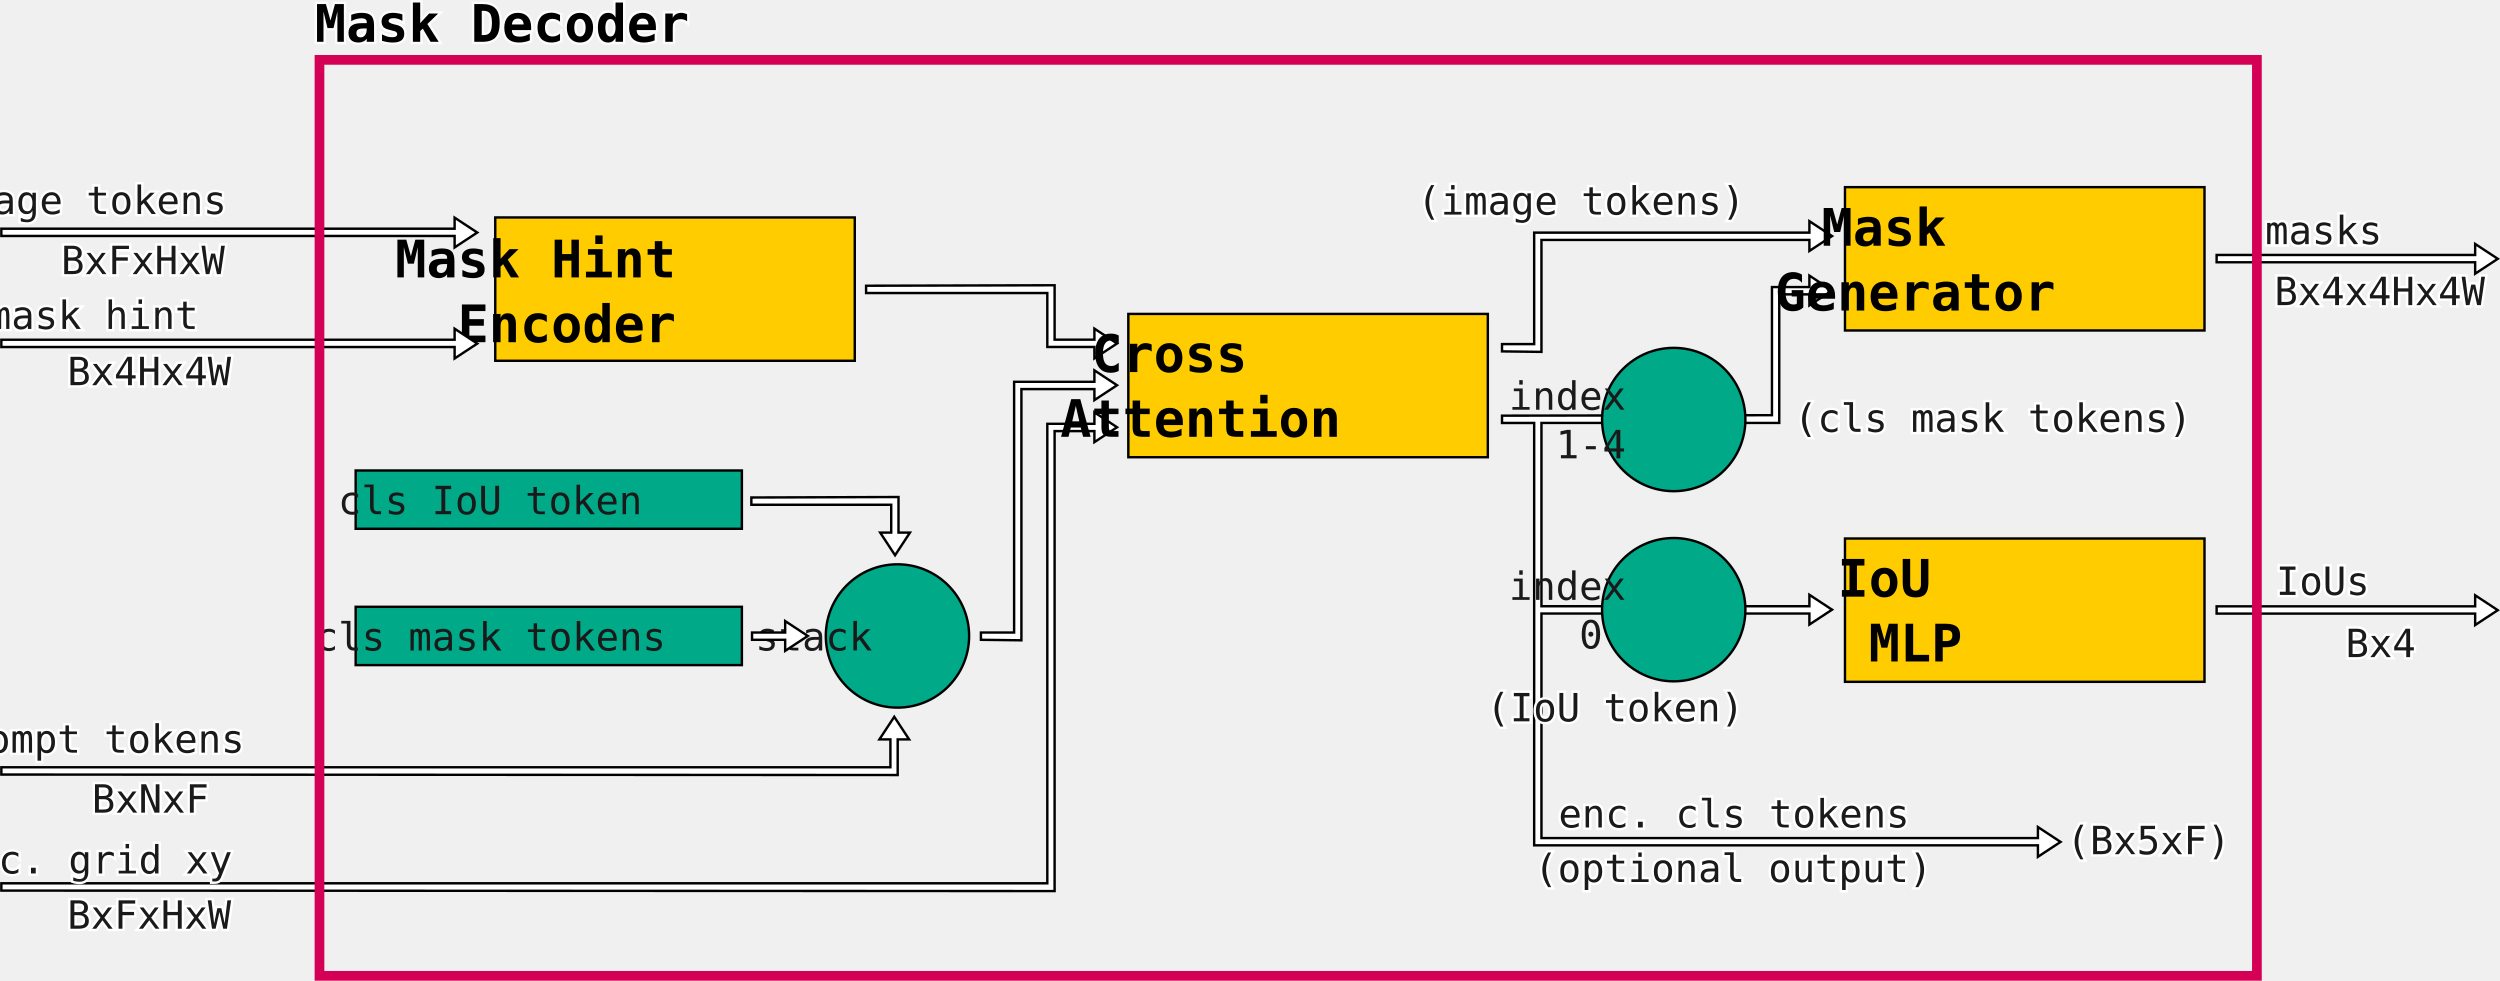
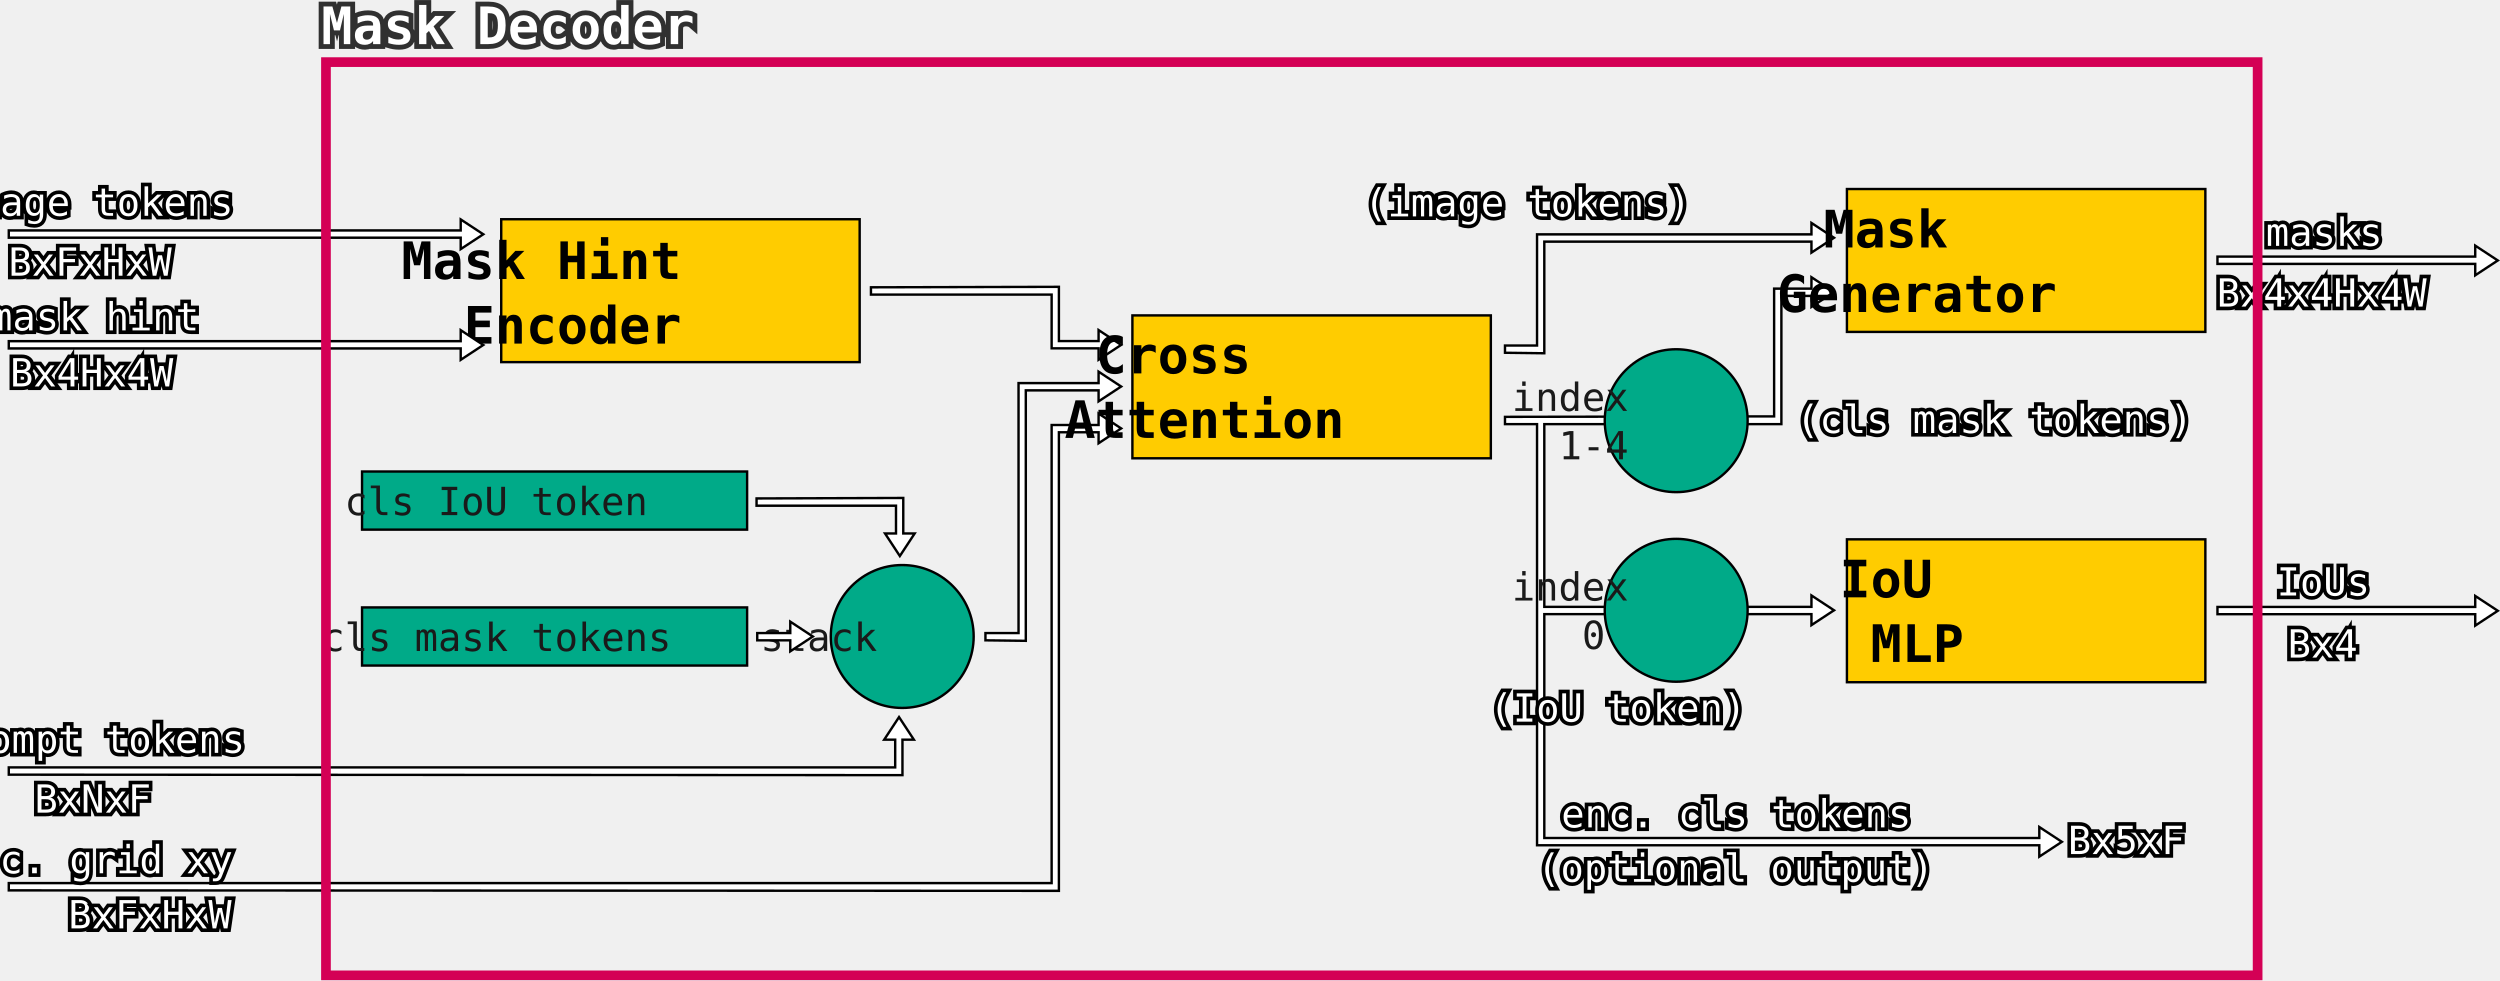
- <svg xmlns="http://www.w3.org/2000/svg" xmlns:xlink="http://www.w3.org/1999/xlink" width="1029.203" height="403.734" viewBox="0 0 272.31 106.821">
-   <g transform="translate(-375.187 -215.083)">
+ <svg xmlns="http://www.w3.org/2000/svg" xmlns:xlink="http://www.w3.org/1999/xlink" width="1032.273" height="404.734" viewBox="0 0 273.122 107.086">
+   <g transform="translate(-374.375 -214.818)">
    <use xlink:href="#a" transform="translate(0 -14.848)" />
    <path fill="#fff" stroke="#000" stroke-linecap="square" stroke-width=".529" d="M538.925 252.697v.529l4.031.052v-12.194h29.45v1.087l2.093-1.375-2.093-1.375v1.134h-29.979v12.142zm33.481 29.082v1.087l2.093-1.375-2.093-1.375v1.133h-29.45V261.02h25.901v-14.007h3.55v1.087l2.092-1.374-2.093-1.376v1.134h-4.078v13.955l-29.403.052v.53h3.502v46.008h54.87v1.133l2.093-1.375-2.092-1.374v1.087h-54.342v-24.721zm-90.24 2.333v.53l4.144.052v-27.361h8.216v1.087l2.092-1.375-2.092-1.375v1.134h-8.745v27.308zm-12.509-37.244v-.53l20.27-.051v5.925h4.599v-1.087l2.092 1.375-2.092 1.375v-1.133h-5.129v-5.874z" paint-order="markers stroke fill" />
    <path fill="#fff" stroke="#000" stroke-linecap="square" stroke-width=".529" d="M375.466 311.428v.529l114.46.052v-50.1h4.6v1.087l2.092-1.375-2.092-1.375v1.133h-5.129v50.049z" paint-order="markers stroke fill" />
-     <text xml:space="preserve" x="409.485" y="219.636" stroke="#fff" stroke-linecap="square" stroke-opacity=".798" stroke-width=".529" font-family="Monospace" font-size="5.644" font-weight="700" paint-order="markers stroke fill" style="-inkscape-font-specification:&quot;Monospace, Bold&quot;;font-variant-ligatures:normal;font-variant-caps:normal;font-variant-numeric:normal;font-variant-east-asian:normal;text-align:start">
-       <tspan x="409.485" y="219.636" style="-inkscape-font-specification:&quot;Monospace, Bold&quot;;font-variant-ligatures:normal;font-variant-caps:normal;font-variant-numeric:normal;font-variant-east-asian:normal;text-align:start">Mask Decoder</tspan>
+     <text xml:space="preserve" x="409.485" y="219.636" fill="#fff" stroke="#000" stroke-linecap="square" stroke-opacity=".798" stroke-width="1.058" font-family="Monospace" font-size="5.644" font-weight="700" paint-order="markers stroke fill" style="Monospace, Bold&quot;;text-align:start;">
+       <tspan x="409.485" y="219.636" style="Monospace, Bold&quot;;text-align:start;">Mask Decoder</tspan>
    </text>
-     <text xml:space="preserve" x="382.52" y="316.244" fill="#1a1a1a" stroke="#fff" stroke-linecap="square" stroke-width=".529" font-family="Monospace" font-size="4.233" paint-order="markers stroke fill" style="-inkscape-font-specification:&quot;Monospace, Normal&quot;;text-align:start">
-       <tspan x="382.52" y="316.244">BxFxHxW</tspan>
+     <text xml:space="preserve" x="381.84" y="316.244" fill="#fff" stroke="#000" stroke-linecap="square" stroke-width=".794" font-family="Monospace" font-size="4.233" font-weight="400" paint-order="markers stroke fill" style="text-align:start;">
+       <tspan x="381.84" y="316.244" style="text-align:start;">B<tspan style="text-align:center" text-anchor="middle">x</tspan>FxHxW</tspan>
    </text>
-     <text xml:space="preserve" x="385.193" y="303.601" fill="#1a1a1a" stroke="#fff" stroke-linecap="square" stroke-width=".529" font-family="Monospace" font-size="4.233" paint-order="markers stroke fill" style="-inkscape-font-specification:&quot;Monospace, Normal&quot;;text-align:start">
-       <tspan x="385.193" y="303.601">BxNxF</tspan>
+     <text xml:space="preserve" x="390.885" y="303.601" fill="#fff" stroke="#000" stroke-linecap="square" stroke-width=".794" font-family="Monospace" font-size="4.233" font-weight="400" paint-order="markers stroke fill" style="text-align:center;" text-anchor="middle">
+       <tspan x="390.885" y="303.601" style="text-align:center;">BxNxF</tspan>
    </text>
-     <text xml:space="preserve" x="381.84" y="244.941" fill="#1a1a1a" stroke="#fff" stroke-linecap="square" stroke-width=".529" font-family="Monospace" font-size="4.233" font-weight="400" paint-order="markers stroke fill" style="line-height:normal;-inkscape-font-specification:&quot;Monospace, Normal&quot;;font-variant-ligatures:normal;font-variant-position:normal;font-variant-caps:normal;font-variant-numeric:normal;font-variant-alternates:normal;font-variant-east-asian:normal;font-feature-settings:normal;font-variation-settings:normal;text-indent:0;text-align:start;text-decoration-line:none;text-decoration-style:solid;text-decoration-color:#000;text-transform:none;text-orientation:mixed;white-space:normal;-inkscape-stroke:none">
-       <tspan x="381.84" y="244.941" style="line-height:normal;-inkscape-font-specification:&quot;Monospace, Normal&quot;;font-variant-ligatures:normal;font-variant-position:normal;font-variant-caps:normal;font-variant-numeric:normal;font-variant-alternates:normal;font-variant-east-asian:normal;font-feature-settings:normal;font-variation-settings:normal;text-indent:0;text-align:start;text-decoration-line:none;text-decoration-style:solid;text-decoration-color:#000;text-transform:none;text-orientation:mixed;white-space:normal;-inkscape-stroke:none">BxFxHxW</tspan>
+     <text xml:space="preserve" x="390.589" y="244.941" fill="#fff" stroke="#000" stroke-linecap="square" stroke-width=".794" font-family="Monospace" font-size="4.233" font-weight="400" paint-order="markers stroke fill" style="text-align:center;" text-anchor="middle">
+       <tspan x="390.589" y="244.941" style="text-align:center;">BxFxHxW</tspan>
    </text>
-     <text xml:space="preserve" x="382.52" y="257.038" fill="#1a1a1a" stroke="#fff" stroke-linecap="square" stroke-width=".529" font-family="Monospace" font-size="4.233" paint-order="markers stroke fill" style="-inkscape-font-specification:&quot;Monospace, Normal&quot;;text-align:start">
-       <tspan x="382.52" y="257.038">Bx4Hx4W</tspan>
+     <text xml:space="preserve" x="390.76" y="257.038" fill="#fff" stroke="#000" stroke-linecap="square" stroke-width=".794" font-family="Monospace" font-size="4.233" font-weight="400" paint-order="markers stroke fill" style="text-align:center;" text-anchor="middle">
+       <tspan x="390.76" y="257.038" style="text-align:center;">Bx4Hx4W</tspan>
    </text>
-     <text xml:space="preserve" x="390.958" y="238.391" fill="#1a1a1a" stroke="#fff" stroke-linecap="square" stroke-width=".529" font-family="Monospace" font-size="4.233" font-weight="400" paint-order="stroke fill markers" style="line-height:normal;-inkscape-font-specification:&quot;Monospace, Normal&quot;;font-variant-ligatures:normal;font-variant-position:normal;font-variant-caps:normal;font-variant-numeric:normal;font-variant-alternates:normal;font-variant-east-asian:normal;font-feature-settings:normal;font-variation-settings:normal;text-indent:0;text-align:start;text-decoration-line:none;text-decoration-style:solid;text-decoration-color:#000;text-transform:none;text-orientation:mixed;white-space:normal;-inkscape-stroke:none" text-anchor="middle">
-       <tspan x="390.958" y="238.391" style="line-height:normal;-inkscape-font-specification:&quot;Monospace, Normal&quot;;font-variant-ligatures:normal;font-variant-position:normal;font-variant-caps:normal;font-variant-numeric:normal;font-variant-alternates:normal;font-variant-east-asian:normal;font-feature-settings:normal;font-variation-settings:normal;text-indent:0;text-align:start;text-decoration-line:none;text-decoration-style:solid;text-decoration-color:#000;text-transform:none;text-orientation:mixed;white-space:normal;-inkscape-stroke:none">image tokens</tspan>
+     <text xml:space="preserve" x="390.958" y="238.391" fill="#fff" stroke="#000" stroke-linecap="square" stroke-width=".794" font-family="Monospace" font-size="4.233" font-weight="400" paint-order="markers stroke fill" style="text-align:center;" text-anchor="middle">
+       <tspan x="390.958" y="238.391" style="text-align:center;">image tokens</tspan>
    </text>
-     <text xml:space="preserve" x="634.566" y="279.884" fill="#1a1a1a" stroke="#fff" stroke-linecap="square" stroke-width=".529" font-family="Monospace" font-size="4.233" font-weight="400" paint-order="stroke fill markers" style="line-height:normal;-inkscape-font-specification:&quot;Monospace, Normal&quot;;font-variant-ligatures:normal;font-variant-position:normal;font-variant-caps:normal;font-variant-numeric:normal;font-variant-alternates:normal;font-variant-east-asian:normal;font-feature-settings:normal;font-variation-settings:normal;text-indent:0;text-align:start;text-decoration-line:none;text-decoration-style:solid;text-decoration-color:#000;text-transform:none;text-orientation:mixed;white-space:normal;-inkscape-stroke:none" text-anchor="middle">
-       <tspan x="634.566" y="279.884" style="line-height:normal;-inkscape-font-specification:&quot;Monospace, Normal&quot;;font-variant-ligatures:normal;font-variant-position:normal;font-variant-caps:normal;font-variant-numeric:normal;font-variant-alternates:normal;font-variant-east-asian:normal;font-feature-settings:normal;font-variation-settings:normal;text-indent:0;text-align:start;text-decoration-line:none;text-decoration-style:solid;text-decoration-color:#000;text-transform:none;text-orientation:mixed;white-space:normal;-inkscape-stroke:none">IoUs</tspan>
+     <text xml:space="preserve" x="634.566" y="279.884" fill="#fff" stroke="#000" stroke-linecap="square" stroke-width=".794" font-family="Monospace" font-size="4.233" font-weight="400" paint-order="markers stroke fill" style="text-align:center;" text-anchor="middle">
+       <tspan x="634.566" y="279.884" style="text-align:center;">IoUs</tspan>
    </text>
-     <text xml:space="preserve" x="634.661" y="241.677" fill="#1a1a1a" stroke="#fff" stroke-linecap="square" stroke-width=".529" font-family="Monospace" font-size="4.233" font-weight="400" paint-order="stroke fill markers" style="line-height:normal;-inkscape-font-specification:&quot;Monospace, Normal&quot;;font-variant-ligatures:normal;font-variant-position:normal;font-variant-caps:normal;font-variant-numeric:normal;font-variant-alternates:normal;font-variant-east-asian:normal;font-feature-settings:normal;font-variation-settings:normal;text-indent:0;text-align:start;text-decoration-line:none;text-decoration-style:solid;text-decoration-color:#000;text-transform:none;text-orientation:mixed;white-space:normal;-inkscape-stroke:none" text-anchor="middle">
-       <tspan x="634.661" y="241.677" style="line-height:normal;-inkscape-font-specification:&quot;Monospace, Normal&quot;;font-variant-ligatures:normal;font-variant-position:normal;font-variant-caps:normal;font-variant-numeric:normal;font-variant-alternates:normal;font-variant-east-asian:normal;font-feature-settings:normal;font-variation-settings:normal;text-indent:0;text-align:start;text-decoration-line:none;text-decoration-style:solid;text-decoration-color:#000;text-transform:none;text-orientation:mixed;white-space:normal;-inkscape-stroke:none">masks</tspan>
+     <text xml:space="preserve" x="634.661" y="241.677" fill="#fff" stroke="#000" stroke-linecap="square" stroke-width=".794" font-family="Monospace" font-size="4.233" font-weight="400" paint-order="markers stroke fill" style="text-align:center;" text-anchor="middle">
+       <tspan x="634.661" y="241.677" style="text-align:center;">masks</tspan>
    </text>
-     <text xml:space="preserve" x="570.602" y="262.12" fill="#1a1a1a" stroke="#fff" stroke-linecap="square" stroke-width=".529" font-family="Monospace" font-size="4.233" font-weight="400" paint-order="stroke fill markers" style="line-height:normal;-inkscape-font-specification:&quot;Monospace, Normal&quot;;font-variant-ligatures:normal;font-variant-position:normal;font-variant-caps:normal;font-variant-numeric:normal;font-variant-alternates:normal;font-variant-east-asian:normal;font-feature-settings:normal;font-variation-settings:normal;text-indent:0;text-align:start;text-decoration-line:none;text-decoration-style:solid;text-decoration-color:#000;text-transform:none;text-orientation:mixed;white-space:normal;-inkscape-stroke:none">
-       <tspan x="570.602" y="262.12" style="line-height:normal;-inkscape-font-specification:&quot;Monospace, Normal&quot;;font-variant-ligatures:normal;font-variant-position:normal;font-variant-caps:normal;font-variant-numeric:normal;font-variant-alternates:normal;font-variant-east-asian:normal;font-feature-settings:normal;font-variation-settings:normal;text-indent:0;text-align:start;text-decoration-line:none;text-decoration-style:solid;text-decoration-color:#000;text-transform:none;text-orientation:mixed;white-space:normal;-inkscape-stroke:none">(cls mask tokens)</tspan>
+     <text xml:space="preserve" x="570.602" y="262.12" fill="#fff" stroke="#000" stroke-linecap="square" stroke-width=".794" font-family="Monospace" font-size="4.233" font-weight="400" paint-order="markers stroke fill" style="text-align:start;">
+       <tspan x="570.602" y="262.12" style="text-align:start;">(cls mask tokens)</tspan>
    </text>
-     <text xml:space="preserve" x="557.497" y="293.656" fill="#1a1a1a" stroke="#fff" stroke-linecap="square" stroke-width=".529" font-family="Monospace" font-size="4.233" font-weight="400" paint-order="stroke fill markers" style="line-height:normal;-inkscape-font-specification:&quot;Monospace, Normal&quot;;font-variant-ligatures:normal;font-variant-position:normal;font-variant-caps:normal;font-variant-numeric:normal;font-variant-alternates:normal;font-variant-east-asian:normal;font-feature-settings:normal;font-variation-settings:normal;text-indent:0;text-align:start;text-decoration-line:none;text-decoration-style:solid;text-decoration-color:#000;text-transform:none;text-orientation:mixed;white-space:normal;-inkscape-stroke:none" text-anchor="middle">
-       <tspan x="557.497" y="293.656" style="line-height:normal;-inkscape-font-specification:&quot;Monospace, Normal&quot;;font-variant-ligatures:normal;font-variant-position:normal;font-variant-caps:normal;font-variant-numeric:normal;font-variant-alternates:normal;font-variant-east-asian:normal;font-feature-settings:normal;font-variation-settings:normal;text-indent:0;text-align:start;text-decoration-line:none;text-decoration-style:solid;text-decoration-color:#000;text-transform:none;text-orientation:mixed;white-space:normal;-inkscape-stroke:none">(IoU token)</tspan>
+     <text xml:space="preserve" x="557.497" y="293.656" fill="#fff" stroke="#000" stroke-linecap="square" stroke-width=".794" font-family="Monospace" font-size="4.233" font-weight="400" paint-order="markers stroke fill" style="text-align:start;" text-anchor="middle">
+       <tspan x="557.497" y="293.656" style="text-align:start;">(IoU token)</tspan>
    </text>
-     <text xml:space="preserve" x="570.433" y="305.212" fill="#1a1a1a" stroke="#fff" stroke-linecap="square" stroke-width=".529" font-family="Monospace" font-size="4.233" font-weight="400" paint-order="stroke fill markers" style="line-height:normal;-inkscape-font-specification:&quot;Monospace, Normal&quot;;font-variant-ligatures:normal;font-variant-position:normal;font-variant-caps:normal;font-variant-numeric:normal;font-variant-alternates:normal;font-variant-east-asian:normal;font-feature-settings:normal;font-variation-settings:normal;text-indent:0;text-align:start;text-decoration-line:none;text-decoration-style:solid;text-decoration-color:#000;text-transform:none;text-orientation:mixed;white-space:normal;-inkscape-stroke:none" text-anchor="middle">
-       <tspan x="570.433" y="305.212" style="line-height:normal;-inkscape-font-specification:&quot;Monospace, Normal&quot;;font-variant-ligatures:normal;font-variant-position:normal;font-variant-caps:normal;font-variant-numeric:normal;font-variant-alternates:normal;font-variant-east-asian:normal;font-feature-settings:normal;font-variation-settings:normal;text-indent:0;text-align:start;text-decoration-line:none;text-decoration-style:solid;text-decoration-color:#000;text-transform:none;text-orientation:mixed;white-space:normal;-inkscape-stroke:none">enc. cls tokens</tspan>
+     <text xml:space="preserve" x="570.433" y="305.212" fill="#fff" stroke="#000" stroke-linecap="square" stroke-width=".794" font-family="Monospace" font-size="4.233" font-weight="400" paint-order="markers stroke fill" style="text-align:start;" text-anchor="middle">
+       <tspan x="570.433" y="305.212" style="text-align:start;">enc. cls tokens</tspan>
    </text>
-     <text xml:space="preserve" x="570.35" y="311.152" fill="#1a1a1a" stroke="#fff" stroke-linecap="square" stroke-width=".529" font-family="Monospace" font-size="4.233" font-weight="400" paint-order="stroke fill markers" style="line-height:normal;-inkscape-font-specification:&quot;Monospace, Normal&quot;;font-variant-ligatures:normal;font-variant-position:normal;font-variant-caps:normal;font-variant-numeric:normal;font-variant-alternates:normal;font-variant-east-asian:normal;font-feature-settings:normal;font-variation-settings:normal;text-indent:0;text-align:start;text-decoration-line:none;text-decoration-style:solid;text-decoration-color:#000;text-transform:none;text-orientation:mixed;white-space:normal;-inkscape-stroke:none" text-anchor="middle">
-       <tspan x="570.35" y="311.152" style="line-height:normal;-inkscape-font-specification:&quot;Monospace, Normal&quot;;font-variant-ligatures:normal;font-variant-position:normal;font-variant-caps:normal;font-variant-numeric:normal;font-variant-alternates:normal;font-variant-east-asian:normal;font-feature-settings:normal;font-variation-settings:normal;text-indent:0;text-align:start;text-decoration-line:none;text-decoration-style:solid;text-decoration-color:#000;text-transform:none;text-orientation:mixed;white-space:normal;-inkscape-stroke:none">(optional output)</tspan>
+     <text xml:space="preserve" x="570.35" y="311.152" fill="#fff" stroke="#000" stroke-linecap="square" stroke-width=".794" font-family="Monospace" font-size="4.233" font-weight="400" paint-order="markers stroke fill" style="text-align:start;" text-anchor="middle">
+       <tspan x="570.35" y="311.152" style="text-align:start;">(optional output)</tspan>
    </text>
-     <text xml:space="preserve" x="553.792" y="238.456" fill="#1a1a1a" stroke="#fff" stroke-linecap="square" stroke-width=".529" font-family="Monospace" font-size="4.233" font-weight="400" paint-order="stroke fill markers" style="line-height:normal;-inkscape-font-specification:&quot;Monospace, Normal&quot;;font-variant-ligatures:normal;font-variant-position:normal;font-variant-caps:normal;font-variant-numeric:normal;font-variant-alternates:normal;font-variant-east-asian:normal;font-feature-settings:normal;font-variation-settings:normal;text-indent:0;text-align:start;text-decoration-line:none;text-decoration-style:solid;text-decoration-color:#000;text-transform:none;text-orientation:mixed;white-space:normal;-inkscape-stroke:none" text-anchor="middle">
-       <tspan x="553.792" y="238.456" style="line-height:normal;-inkscape-font-specification:&quot;Monospace, Normal&quot;;font-variant-ligatures:normal;font-variant-position:normal;font-variant-caps:normal;font-variant-numeric:normal;font-variant-alternates:normal;font-variant-east-asian:normal;font-feature-settings:normal;font-variation-settings:normal;text-indent:0;text-align:start;text-decoration-line:none;text-decoration-style:solid;text-decoration-color:#000;text-transform:none;text-orientation:mixed;white-space:normal;-inkscape-stroke:none">(image tokens)</tspan>
+     <text xml:space="preserve" x="571.838" y="238.456" fill="#fff" stroke="#000" stroke-linecap="square" stroke-width=".794" font-family="Monospace" font-size="4.233" font-weight="400" paint-order="markers stroke fill" style="text-align:end;" text-anchor="end">
+       <tspan x="571.838" y="238.456" style="text-align:end;">(image tokens)</tspan>
    </text>
-     <text xml:space="preserve" x="391.567" y="310.223" fill="#1a1a1a" stroke="#fff" stroke-linecap="square" stroke-width=".529" font-family="Monospace" font-size="4.233" font-weight="400" paint-order="stroke fill markers" style="line-height:normal;-inkscape-font-specification:&quot;Monospace, Normal&quot;;font-variant-ligatures:normal;font-variant-position:normal;font-variant-caps:normal;font-variant-numeric:normal;font-variant-alternates:normal;font-variant-east-asian:normal;font-feature-settings:normal;font-variation-settings:normal;text-indent:0;text-align:start;text-decoration-line:none;text-decoration-style:solid;text-decoration-color:#000;text-transform:none;text-orientation:mixed;white-space:normal;-inkscape-stroke:none" text-anchor="middle">
-       <tspan x="391.567" y="310.223" style="line-height:normal;-inkscape-font-specification:&quot;Monospace, Normal&quot;;font-variant-ligatures:normal;font-variant-position:normal;font-variant-caps:normal;font-variant-numeric:normal;font-variant-alternates:normal;font-variant-east-asian:normal;font-feature-settings:normal;font-variation-settings:normal;text-indent:0;text-align:start;text-decoration-line:none;text-decoration-style:solid;text-decoration-color:#000;text-transform:none;text-orientation:mixed;white-space:normal;-inkscape-stroke:none">enc. grid xy</tspan>
+     <text xml:space="preserve" x="390.887" y="310.223" fill="#fff" stroke="#000" stroke-linecap="square" stroke-width=".794" font-family="Monospace" font-size="4.233" font-weight="400" paint-order="markers stroke fill" style="text-align:center;" text-anchor="middle">
+       <tspan x="390.887" y="310.223" style="text-align:center;">enc. grid xy</tspan>
    </text>
    <g stroke-linecap="square" transform="translate(3.254 13.406)">
      <path id="b" fill="#fc0" stroke="#000" stroke-dasharray="none" stroke-width=".529" d="M426.011 225.496h38.894v15.346h-38.894z" paint-order="stroke fill markers" />
-       <text xml:space="preserve" x="445.56" y="231.896" stroke-opacity=".798" stroke-width=".265" font-family="Monospace" font-size="5.644" font-weight="700" paint-order="markers stroke fill" style="-inkscape-font-specification:&quot;Monospace, Bold&quot;;font-variant-ligatures:normal;font-variant-caps:normal;font-variant-numeric:normal;font-variant-east-asian:normal;text-align:center" text-anchor="middle">
-         <tspan x="445.56" y="231.896" style="-inkscape-font-specification:&quot;Monospace, Bold&quot;;font-variant-ligatures:normal;font-variant-caps:normal;font-variant-numeric:normal;font-variant-east-asian:normal">Mask Hint</tspan>
-         <tspan x="445.56" y="238.952" style="-inkscape-font-specification:&quot;Monospace, Bold&quot;;font-variant-ligatures:normal;font-variant-caps:normal;font-variant-numeric:normal;font-variant-east-asian:normal">Encoder</tspan>
+       <text xml:space="preserve" x="445.56" y="231.896" stroke-opacity=".798" stroke-width=".265" font-family="Monospace" font-size="5.644" font-weight="700" paint-order="markers stroke fill" style="Monospace, Bold&quot;;text-align:center" text-anchor="middle">
+         <tspan x="445.56" y="231.896" style="Monospace, Bold&quot;;">Mask Hint</tspan>
+         <tspan x="445.56" y="238.952" style="Monospace, Bold&quot;;">Encoder</tspan>
      </text>
    </g>
    <g transform="translate(-17.935 -.664)">
      <use xlink:href="#b" id="c" x="0" y="0" transform="translate(90.145 24.576)" />
-       <text xml:space="preserve" x="535.78" y="256.272" stroke-linecap="square" stroke-opacity=".798" stroke-width=".265" font-family="Monospace" font-size="5.644" font-weight="700" paint-order="markers stroke fill" style="-inkscape-font-specification:&quot;Monospace, Bold&quot;;font-variant-ligatures:normal;font-variant-caps:normal;font-variant-numeric:normal;font-variant-east-asian:normal;text-align:center" text-anchor="middle">
-         <tspan x="535.78" y="256.272" style="-inkscape-font-specification:&quot;Monospace, Bold&quot;;font-variant-ligatures:normal;font-variant-caps:normal;font-variant-numeric:normal;font-variant-east-asian:normal">Cross</tspan>
-         <tspan x="535.78" y="263.327" style="-inkscape-font-specification:&quot;Monospace, Bold&quot;;font-variant-ligatures:normal;font-variant-caps:normal;font-variant-numeric:normal;font-variant-east-asian:normal">Attention</tspan>
+       <text xml:space="preserve" x="535.78" y="256.272" stroke-linecap="square" stroke-opacity=".798" stroke-width=".265" font-family="Monospace" font-size="5.644" font-weight="700" paint-order="markers stroke fill" style="Monospace, Bold&quot;;text-align:center" text-anchor="middle">
+         <tspan x="535.78" y="256.272" style="Monospace, Bold&quot;;">Cross</tspan>
+         <tspan x="535.78" y="263.327" style="Monospace, Bold&quot;;">Attention</tspan>
      </text>
    </g>
-     <text xml:space="preserve" x="391.625" y="297.066" fill="#1a1a1a" stroke="#fff" stroke-linecap="square" stroke-width=".529" font-family="Monospace" font-size="4.233" font-weight="400" paint-order="stroke fill markers" style="line-height:normal;-inkscape-font-specification:&quot;Monospace, Normal&quot;;font-variant-ligatures:normal;font-variant-position:normal;font-variant-caps:normal;font-variant-numeric:normal;font-variant-alternates:normal;font-variant-east-asian:normal;font-feature-settings:normal;font-variation-settings:normal;text-indent:0;text-align:start;text-decoration-line:none;text-decoration-style:solid;text-decoration-color:#000;text-transform:none;text-orientation:mixed;white-space:normal;-inkscape-stroke:none" text-anchor="middle">
-       <tspan x="391.625" y="297.066" style="line-height:normal;-inkscape-font-specification:&quot;Monospace, Normal&quot;;font-variant-ligatures:normal;font-variant-position:normal;font-variant-caps:normal;font-variant-numeric:normal;font-variant-alternates:normal;font-variant-east-asian:normal;font-feature-settings:normal;font-variation-settings:normal;text-indent:0;text-align:start;text-decoration-line:none;text-decoration-style:solid;text-decoration-color:#000;text-transform:none;text-orientation:mixed;white-space:normal;-inkscape-stroke:none">prompt tokens</tspan>
+     <text xml:space="preserve" x="390.945" y="297.066" fill="#fff" stroke="#000" stroke-linecap="square" stroke-width=".794" font-family="Monospace" font-size="4.233" font-weight="400" paint-order="markers stroke fill" style="text-align:center;" text-anchor="middle">
+       <tspan x="390.945" y="297.066" style="text-align:center;">prompt tokens</tspan>
    </text>
-     <text xml:space="preserve" x="391.707" y="250.913" fill="#1a1a1a" stroke="#fff" stroke-linecap="square" stroke-width=".529" font-family="Monospace" font-size="4.233" font-weight="400" paint-order="stroke fill markers" style="line-height:normal;-inkscape-font-specification:&quot;Monospace, Normal&quot;;font-variant-ligatures:normal;font-variant-position:normal;font-variant-caps:normal;font-variant-numeric:normal;font-variant-alternates:normal;font-variant-east-asian:normal;font-feature-settings:normal;font-variation-settings:normal;text-indent:0;text-align:start;text-decoration-line:none;text-decoration-style:solid;text-decoration-color:#000;text-transform:none;text-orientation:mixed;white-space:normal;-inkscape-stroke:none" text-anchor="middle">
-       <tspan x="391.707" y="250.913" style="line-height:normal;-inkscape-font-specification:&quot;Monospace, Normal&quot;;font-variant-ligatures:normal;font-variant-position:normal;font-variant-caps:normal;font-variant-numeric:normal;font-variant-alternates:normal;font-variant-east-asian:normal;font-feature-settings:normal;font-variation-settings:normal;text-indent:0;text-align:start;text-decoration-line:none;text-decoration-style:solid;text-decoration-color:#000;text-transform:none;text-orientation:mixed;white-space:normal;-inkscape-stroke:none">mask hint</tspan>
+     <text xml:space="preserve" x="391.027" y="250.913" fill="#fff" stroke="#000" stroke-linecap="square" stroke-width=".794" font-family="Monospace" font-size="4.233" font-weight="400" paint-order="markers stroke fill" style="text-align:center;" text-anchor="middle">
+       <tspan x="391.027" y="250.913" style="text-align:center;">mask hint</tspan>
    </text>
    <path fill="#fff" stroke="#000" stroke-linecap="square" stroke-width=".529" d="m424.838 253.884 2.093-1.375-2.093-1.375v1.088h-49.372v.529h49.372zm220.085 29.036 2.092-1.374-2.092-1.375v1.087h-28.16v.53h28.16zm0-38.271 2.092-1.375-2.092-1.375v1.087h-28.16v.53h28.16z" paint-order="markers stroke fill" />
    <g stroke-linecap="square" stroke-width=".529" paint-order="markers stroke fill" transform="translate(51.085 -46.396)">
      <circle cx="421.857" cy="330.75" r="7.673" fill="#0a8" stroke="#000" />
-       <text xml:space="preserve" x="421.669" y="332.328" fill="#1a1a1a" font-family="Monospace" font-size="4.233" font-weight="400" style="-inkscape-font-specification:&quot;Monospace, Normal&quot;;font-variant-ligatures:normal;font-variant-caps:normal;font-variant-numeric:normal;font-variant-east-asian:normal;text-align:center" text-anchor="middle">
-         <tspan x="421.669" y="332.328" style="-inkscape-font-specification:&quot;Monospace, Normal&quot;;font-variant-ligatures:normal;font-variant-caps:normal;font-variant-numeric:normal;font-variant-east-asian:normal">stack</tspan>
+       <text xml:space="preserve" x="421.669" y="332.328" fill="#1a1a1a" font-family="Monospace" font-size="4.233" font-weight="400" style="text-align:center" text-anchor="middle">
+         <tspan x="421.669" y="332.328" style="">stack</tspan>
      </text>
    </g>
-     <text xml:space="preserve" x="434.949" y="271.095" fill="#1a1a1a" stroke-linecap="square" stroke-width=".529" font-family="Monospace" font-size="4.233" font-weight="400" paint-order="markers stroke fill" style="-inkscape-font-specification:&quot;Monospace, Normal&quot;;font-variant-ligatures:normal;font-variant-caps:normal;font-variant-numeric:normal;font-variant-east-asian:normal;text-align:center" text-anchor="middle">
-       <tspan x="434.949" y="271.095" style="-inkscape-font-specification:&quot;Monospace, Normal&quot;;font-variant-ligatures:normal;font-variant-caps:normal;font-variant-numeric:normal;font-variant-east-asian:normal">cls IoU token</tspan>
+     <text xml:space="preserve" x="434.949" y="271.095" fill="#1a1a1a" stroke-linecap="square" stroke-width=".529" font-family="Monospace" font-size="4.233" font-weight="400" paint-order="markers stroke fill" style="text-align:center" text-anchor="middle">
+       <tspan x="434.949" y="271.095" style="">cls IoU token</tspan>
    </text>
    <path id="a" fill="#0a8" fill-opacity="1" stroke="#000" stroke-dasharray="none" stroke-linecap="square" stroke-width=".529" d="M414.06 281.311h41.804v6.085H414.06z" paint-order="stroke fill markers" />
-     <text xml:space="preserve" x="434.971" y="285.943" fill="#1a1a1a" stroke-linecap="square" stroke-width=".529" font-family="Monospace" font-size="4.233" font-weight="400" paint-order="markers stroke fill" style="-inkscape-font-specification:&quot;Monospace, Normal&quot;;font-variant-ligatures:normal;font-variant-caps:normal;font-variant-numeric:normal;font-variant-east-asian:normal;text-align:center" text-anchor="middle">
-       <tspan x="434.971" y="285.943" style="-inkscape-font-specification:&quot;Monospace, Normal&quot;;font-variant-ligatures:normal;font-variant-caps:normal;font-variant-numeric:normal;font-variant-east-asian:normal">cls mask tokens</tspan>
+     <text xml:space="preserve" x="434.971" y="285.943" fill="#1a1a1a" stroke-linecap="square" stroke-width=".529" font-family="Monospace" font-size="4.233" font-weight="400" paint-order="markers stroke fill" style="text-align:center" text-anchor="middle">
+       <tspan x="434.971" y="285.943" style="">cls mask tokens</tspan>
    </text>
    <g transform="translate(-27.558 5.671)">
      <use xlink:href="#c" id="d" x="0" y="0" transform="translate(87.684 -20.142)" />
-       <text xml:space="preserve" x="623.238" y="236.179" stroke-linecap="square" stroke-opacity=".798" stroke-width=".265" font-family="Monospace" font-size="5.644" font-weight="700" paint-order="markers stroke fill" style="-inkscape-font-specification:&quot;Monospace, Bold&quot;;font-variant-ligatures:normal;font-variant-caps:normal;font-variant-numeric:normal;font-variant-east-asian:normal;text-align:center" text-anchor="middle">
-         <tspan x="623.238" y="236.179" style="-inkscape-font-specification:&quot;Monospace, Bold&quot;;font-variant-ligatures:normal;font-variant-caps:normal;font-variant-numeric:normal;font-variant-east-asian:normal">Mask</tspan>
-         <tspan x="623.238" y="243.235" style="-inkscape-font-specification:&quot;Monospace, Bold&quot;;font-variant-ligatures:normal;font-variant-caps:normal;font-variant-numeric:normal;font-variant-east-asian:normal">Generator</tspan>
+       <text xml:space="preserve" x="623.238" y="236.179" stroke-linecap="square" stroke-opacity=".798" stroke-width=".265" font-family="Monospace" font-size="5.644" font-weight="700" paint-order="markers stroke fill" style="Monospace, Bold&quot;;text-align:center" text-anchor="middle">
+         <tspan x="623.238" y="236.179" style="Monospace, Bold&quot;;">Mask</tspan>
+         <tspan x="623.238" y="243.235" style="Monospace, Bold&quot;;">Generator</tspan>
      </text>
    </g>
    <g transform="translate(-49.874 5.682)">
      <use xlink:href="#d" transform="translate(22.316 38.26)" />
-       <text xml:space="preserve" x="645.602" y="274.393" stroke-linecap="square" stroke-opacity=".798" stroke-width=".265" font-family="Monospace" font-size="5.644" font-weight="700" paint-order="markers stroke fill" style="-inkscape-font-specification:&quot;Monospace, Bold&quot;;font-variant-ligatures:normal;font-variant-caps:normal;font-variant-numeric:normal;font-variant-east-asian:normal;text-align:center" text-anchor="middle">
-         <tspan x="645.602" y="274.393" style="-inkscape-font-specification:&quot;Monospace, Bold&quot;;font-variant-ligatures:normal;font-variant-caps:normal;font-variant-numeric:normal;font-variant-east-asian:normal">IoU</tspan>
-         <tspan x="645.602" y="281.449" style="-inkscape-font-specification:&quot;Monospace, Bold&quot;;font-variant-ligatures:normal;font-variant-caps:normal;font-variant-numeric:normal;font-variant-east-asian:normal">MLP</tspan>
+       <text xml:space="preserve" x="645.602" y="274.393" stroke-linecap="square" stroke-opacity=".798" stroke-width=".265" font-family="Monospace" font-size="5.644" font-weight="700" paint-order="markers stroke fill" style="Monospace, Bold&quot;;text-align:center" text-anchor="middle">
+         <tspan x="645.602" y="274.393" style="Monospace, Bold&quot;;">IoU</tspan>
+         <tspan x="645.602" y="281.449" style="Monospace, Bold&quot;;">MLP</tspan>
      </text>
    </g>
    <path fill="#fff" stroke="#000" stroke-linecap="square" stroke-width=".529" d="m460.843 282.979 2.092 1.375-2.092 1.374v-1.087h-3.608v-.529h3.608z" paint-order="markers stroke fill" />
    <g stroke-linecap="square" stroke-width=".529" paint-order="markers stroke fill" transform="translate(100.485 -208.515)">
      <circle cx="457.011" cy="490.006" r="7.673" fill="#0a8" stroke="#000" />
-       <text xml:space="preserve" x="456.906" y="488.938" fill="#1a1a1a" font-family="Monospace" font-size="4.233" font-weight="400" style="-inkscape-font-specification:&quot;Monospace, Normal&quot;;font-variant-ligatures:normal;font-variant-caps:normal;font-variant-numeric:normal;font-variant-east-asian:normal;text-align:center" text-anchor="middle">
-         <tspan x="456.906" y="488.938" style="-inkscape-font-specification:&quot;Monospace, Normal&quot;;font-variant-ligatures:normal;font-variant-caps:normal;font-variant-numeric:normal;font-variant-east-asian:normal">index</tspan>
-         <tspan x="456.906" y="494.23" style="-inkscape-font-specification:&quot;Monospace, Normal&quot;;font-variant-ligatures:normal;font-variant-caps:normal;font-variant-numeric:normal;font-variant-east-asian:normal">0</tspan>
+       <text xml:space="preserve" x="456.906" y="488.938" fill="#1a1a1a" font-family="Monospace" font-size="4.233" font-weight="400" style="text-align:center" text-anchor="middle">
+         <tspan x="456.906" y="488.938" style="">index</tspan>
+         <tspan x="456.906" y="494.23" style="">0</tspan>
      </text>
    </g>
    <g stroke-linecap="square" stroke-width=".529" paint-order="markers stroke fill" transform="translate(109.665 -254.556)">
      <circle cx="447.832" cy="515.335" r="7.673" fill="#0a8" stroke="#000" />
-       <text xml:space="preserve" x="447.726" y="514.267" fill="#1a1a1a" font-family="Monospace" font-size="4.233" font-weight="400" style="-inkscape-font-specification:&quot;Monospace, Normal&quot;;font-variant-ligatures:normal;font-variant-caps:normal;font-variant-numeric:normal;font-variant-east-asian:normal;text-align:center" text-anchor="middle">
-         <tspan x="447.726" y="514.267" style="-inkscape-font-specification:&quot;Monospace, Normal&quot;;font-variant-ligatures:normal;font-variant-caps:normal;font-variant-numeric:normal;font-variant-east-asian:normal">index</tspan>
-         <tspan x="447.726" y="519.559" style="-inkscape-font-specification:&quot;Monospace, Normal&quot;;font-variant-ligatures:normal;font-variant-caps:normal;font-variant-numeric:normal;font-variant-east-asian:normal">1-4</tspan>
+       <text xml:space="preserve" x="447.726" y="514.267" fill="#1a1a1a" font-family="Monospace" font-size="4.233" font-weight="400" style="text-align:center" text-anchor="middle">
+         <tspan x="447.726" y="514.267" style="">index</tspan>
+         <tspan x="447.726" y="519.559" style="">1-4</tspan>
      </text>
    </g>
    <path fill="#fff" stroke="#000" stroke-linecap="square" stroke-width=".529" d="M472.923 273.23h1.133l-1.375 2.093-1.374-2.093h1.087v-3.297H457.16v-.529l15.763-.052zm-.088 22.261h1.133l-1.375-2.092-1.375 2.092h1.088v3.297h-96.84v.53l97.369.051z" paint-order="markers stroke fill" />
-     <text xml:space="preserve" x="630.671" y="286.661" fill="#1a1a1a" stroke="#fff" stroke-linecap="square" stroke-width=".529" font-family="Monospace" font-size="4.233" paint-order="markers stroke fill" style="-inkscape-font-specification:&quot;Monospace, Normal&quot;;text-align:start">
-       <tspan x="630.671" y="286.661">Bx4</tspan>
+     <text xml:space="preserve" x="634.494" y="286.661" fill="#fff" stroke="#000" stroke-linecap="square" stroke-width=".794" font-family="Monospace" font-size="4.233" font-weight="400" paint-order="markers stroke fill" style="text-align:center;" text-anchor="middle">
+       <tspan x="634.494" y="286.661" style="text-align:center;">Bx4</tspan>
    </text>
-     <text xml:space="preserve" x="622.924" y="248.318" fill="#1a1a1a" stroke="#fff" stroke-linecap="square" stroke-width=".529" font-family="Monospace" font-size="4.233" paint-order="markers stroke fill" style="-inkscape-font-specification:&quot;Monospace, Normal&quot;;text-align:start">
-       <tspan x="622.924" y="248.318">Bx4x4Hx4W</tspan>
+     <text xml:space="preserve" x="634.393" y="248.318" fill="#fff" stroke="#000" stroke-linecap="square" stroke-width=".794" font-family="Monospace" font-size="4.233" font-weight="400" paint-order="markers stroke fill" style="text-align:center;" text-anchor="middle">
+       <tspan x="634.393" y="248.318" style="text-align:center;">Bx4x4Hx4W</tspan>
    </text>
-     <text xml:space="preserve" x="600.291" y="308.125" fill="#1a1a1a" stroke="#fff" stroke-linecap="square" stroke-width=".529" font-family="Monospace" font-size="4.233" paint-order="markers stroke fill" style="-inkscape-font-specification:&quot;Monospace, Normal&quot;;text-align:start">
-       <tspan x="600.291" y="308.125">(Bx5xF)</tspan>
+     <text xml:space="preserve" x="600.291" y="308.125" fill="#fff" stroke="#000" stroke-linecap="square" stroke-width=".794" font-family="Monospace" font-size="4.233" font-weight="400" paint-order="markers stroke fill" style="text-align:start;">
+       <tspan x="600.291" y="308.125" style="text-align:start;">Bx5xF</tspan>
    </text>
    <path fill="#fff" stroke="#000" stroke-linecap="square" stroke-width=".529" d="m424.838 241.787 2.093-1.375-2.093-1.375v1.088h-49.372v.529h49.372z" paint-order="markers stroke fill" />
    <path fill="none" stroke="#d40055" stroke-linecap="square" stroke-width="1.058" d="M409.986 221.604h211.032v99.771H409.986z" paint-order="stroke fill markers" />
  </g>
</svg>
